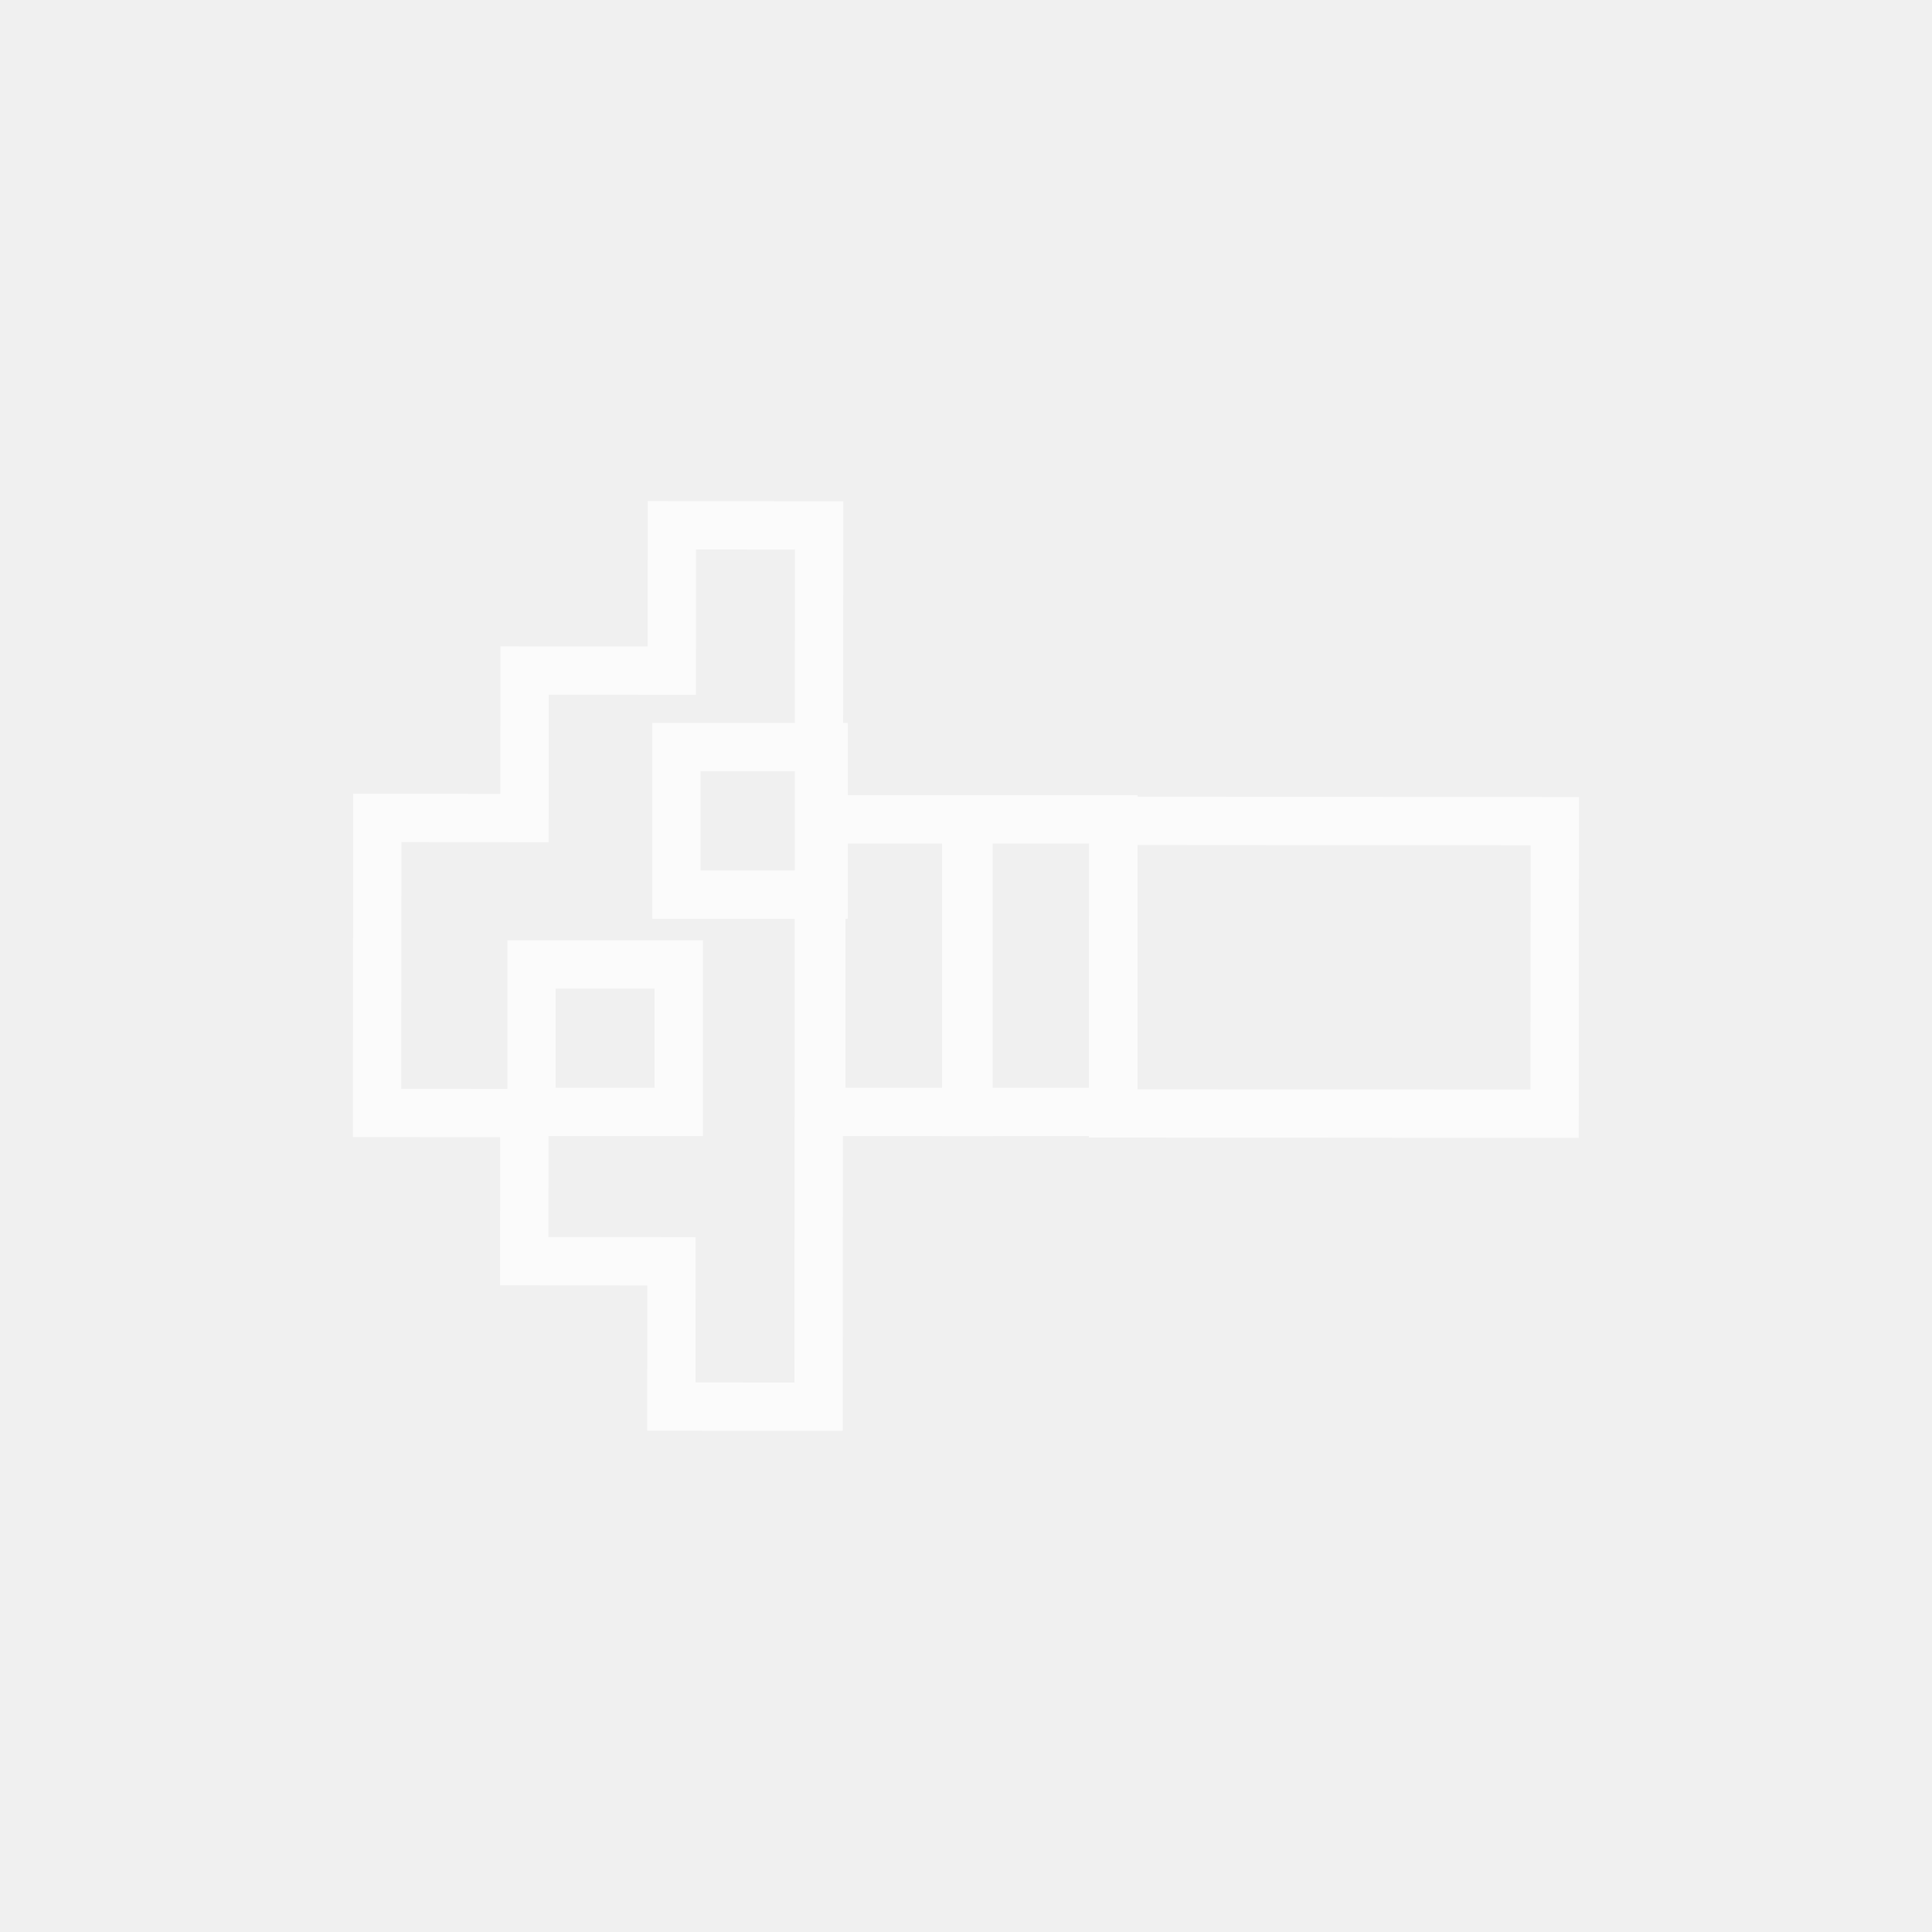
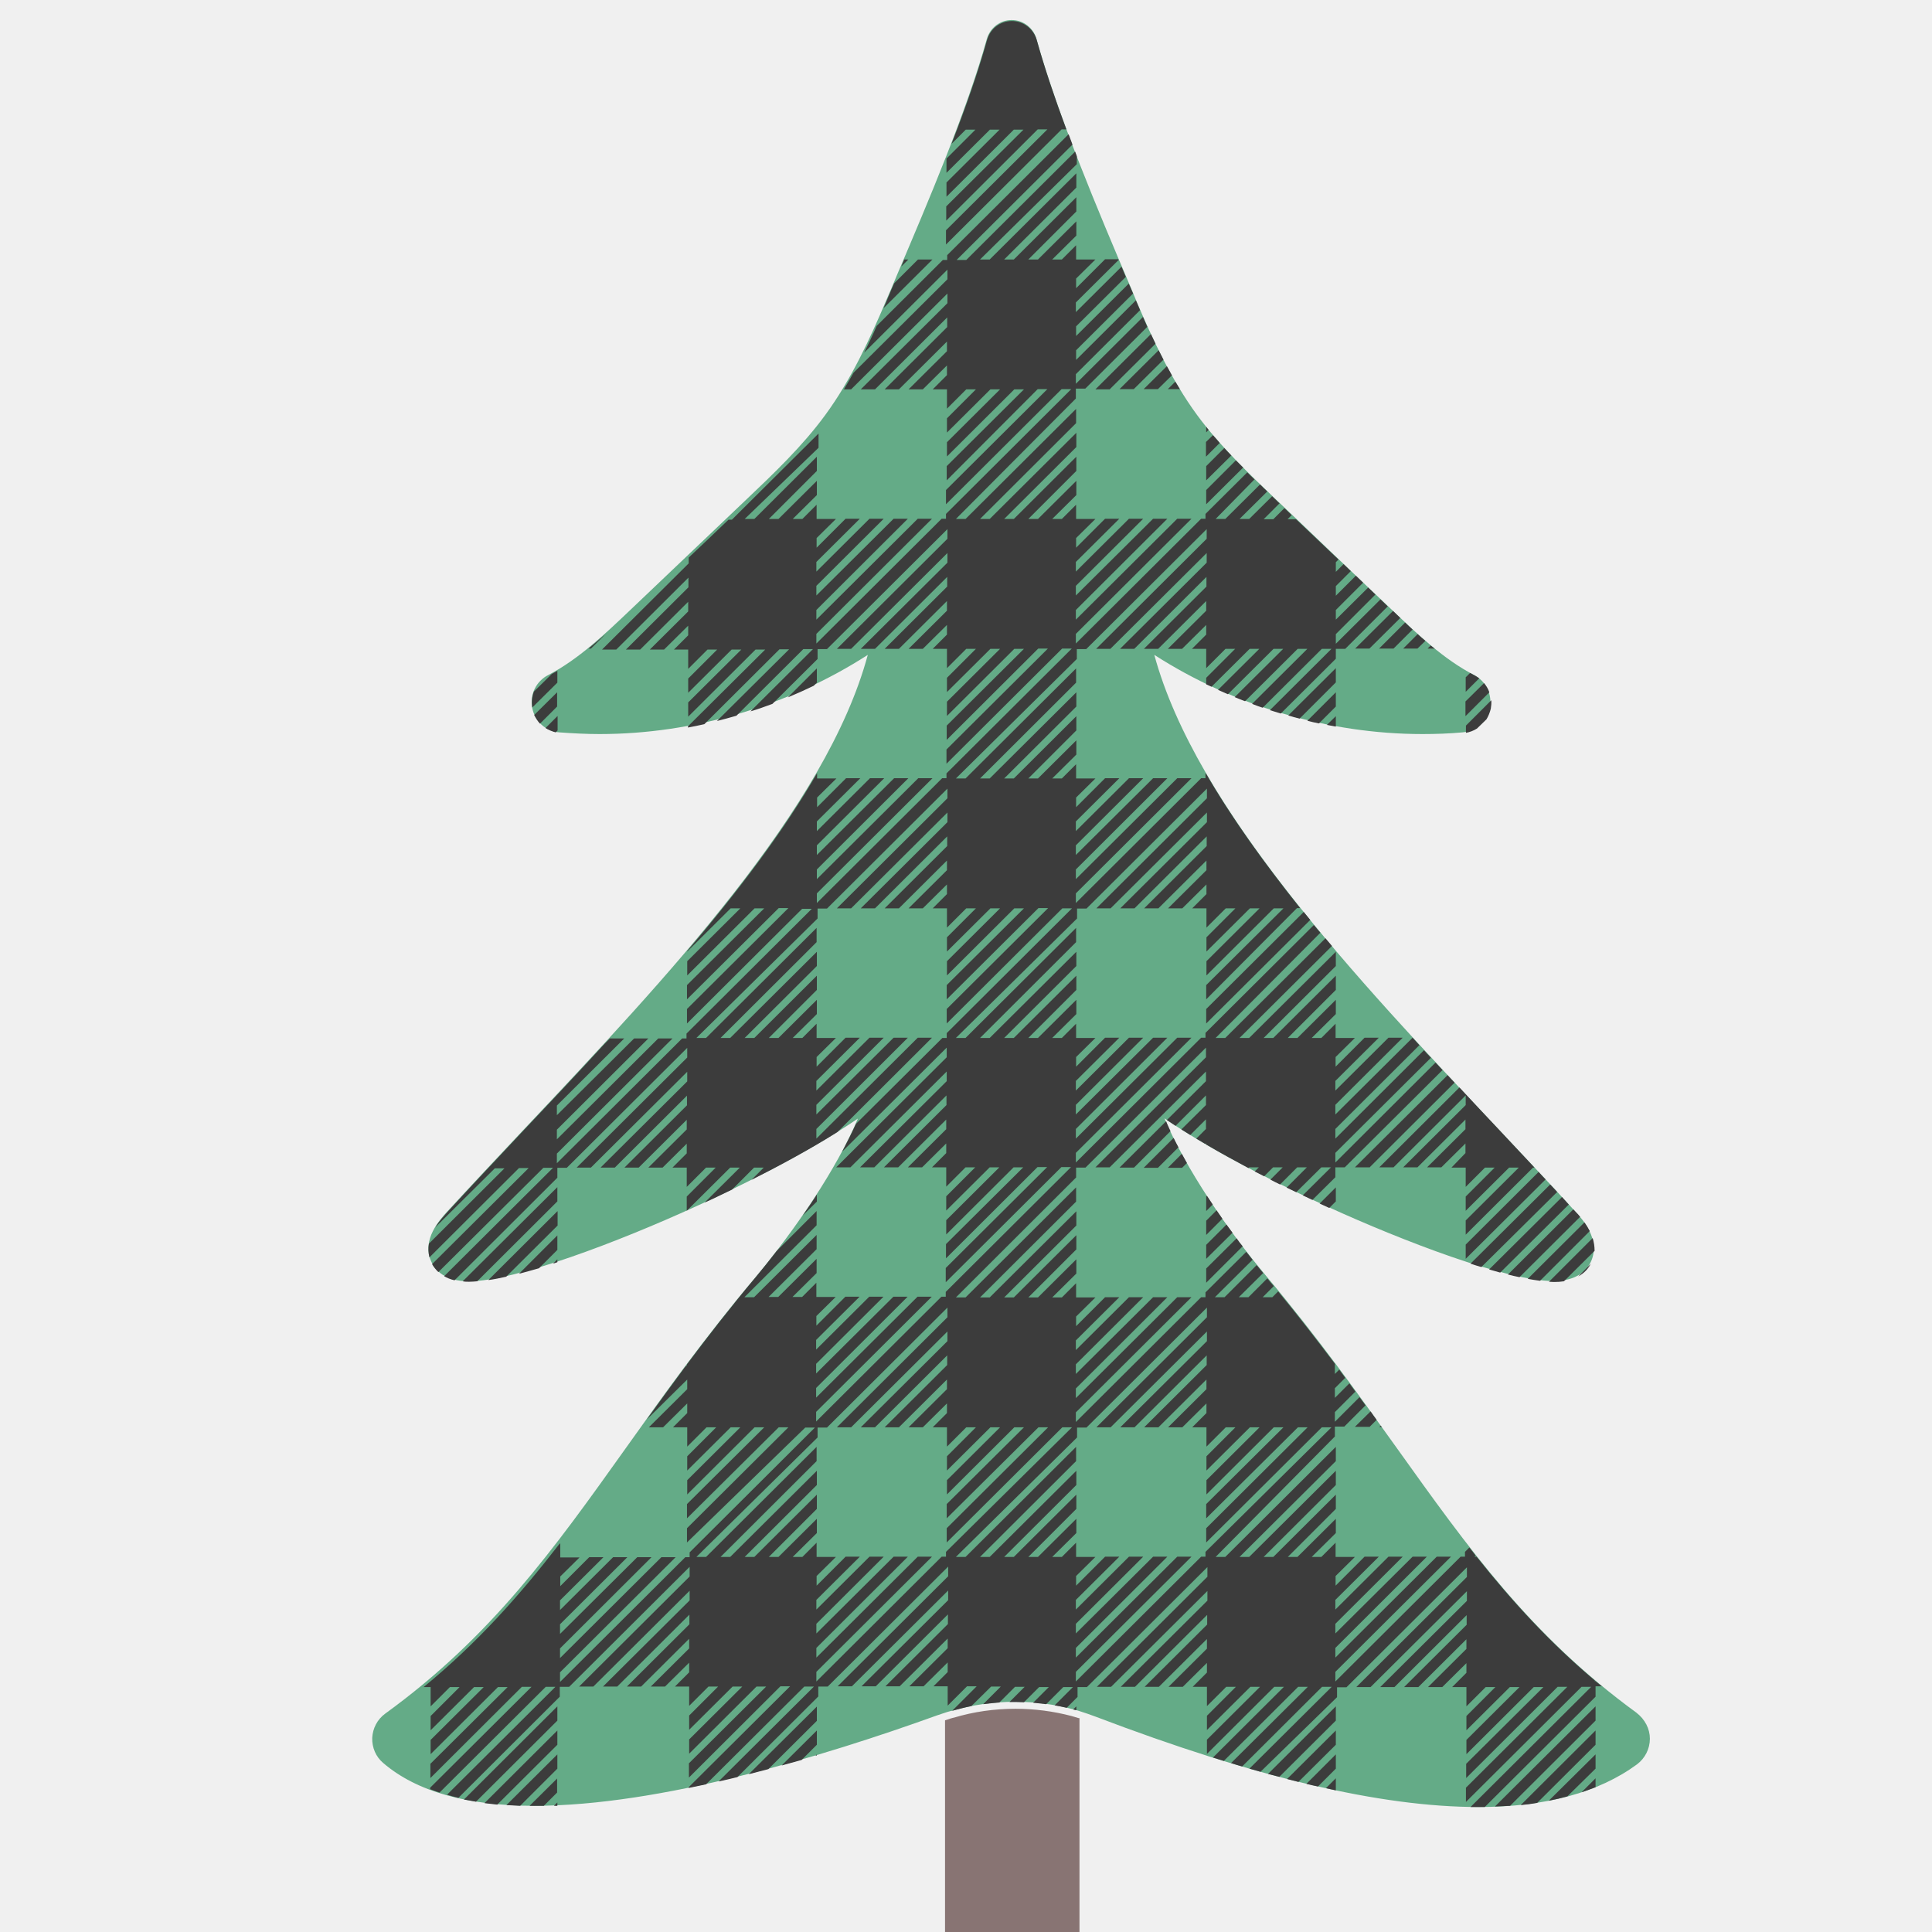
<svg xmlns="http://www.w3.org/2000/svg" version="1.1" id="Layer_1" x="0px" y="0px" width="80px" height="80px" viewBox="0 0 80 80" enable-background="new 0 0 80 80" xml:space="preserve">
  <description>Created with Sketch (http://www.bohemiancoding.com/sketch)</description>
  <g id="Page-1" opacity="0.75">
-     <path id="Shape" fill="none" stroke="#FFFFFF" stroke-width="2" d="M27.818,27.77l-6.096-0.004   l-0.004,6.107l-6.095-0.004l-0.008,12.216l6.096,0.003l-0.003,6.135l6.094,0.004L27.8,58.245l6.097,0.004l0.021-36.493   l-6.096-0.006L27.818,27.77z" />
-     <rect id="Rectangle" x="40.009" y="33.93" fill="none" stroke="#FFFFFF" stroke-width="2" width="6.096" height="12.113">
- 	</rect>
-     <rect id="Rectangle_1_" x="34.009" y="33.93" fill="none" stroke="#FFFFFF" stroke-width="2" width="6.096" height="12.113">
- 	</rect>
-     <path id="Shape_1_" fill="none" stroke="#FFFFFF" stroke-width="2" d="M46.092,46.104l6.095,0.003   l6.096,0.005l6.091,0.003l0.008-12.113l-6.093-0.004l-6.094-0.004L46.1,33.99L46.092,46.104z" />
-     <rect id="Rectangle_2_" x="28.009" y="30.936" fill="none" stroke="#FFFFFF" stroke-width="2" width="6.094" height="6.107">
- 	</rect>
-     <rect id="Rectangle_3_" x="22.009" y="39.936" fill="none" stroke="#FFFFFF" stroke-width="2" width="6.096" height="6.107">
- 	</rect>
+     <svg version="1.1" id="Layer_1" x="0px" y="0px" width="85px" height="85px" viewBox="0 0 850.4 850.4" style="enable-background:new 0 0 850.4 850.4;" xml:space="preserve">
+       <style type="text/css">
+ 	.st0{fill:#664B49;}
+ 	.st1{fill:#369464;}
+ </style>
+       <g>
+         <path class="st0" d="M446.3,711.6c-0.8-0.2-1.6-0.5-2.4-0.7c-7.6-2-15.4-3-23.2-3c-8.7,0-17.3,1.2-25.6,3.7l-0.1,0   c-0.9,0.2-1.7,0.5-2.6,0.8c-0.3,0.1-0.6,0.2-0.9,0.3v131.5h55.7V711.8C446.8,711.8,446.5,711.7,446.3,711.6z" />
+         <path class="st1" d="M683.5,720.3c0,4.2-2,8.1-5.3,10.6c-15.9,11.7-38,17.7-65.7,17.7c-40.7,0-92.6-12.3-158.8-37.5   c-2.2-0.8-4.4-1.6-6.7-2.3c-0.8-0.3-1.7-0.5-2.5-0.7c-7.8-2.1-15.9-3.1-24-3.1c-8.9,0-17.8,1.3-26.4,3.8l-0.2,0   c-0.8,0.2-1.7,0.5-2.6,0.8c-1,0.3-2,0.7-3,1c-47.4,17.1-114.9,37.5-166.9,37.5c-27.8,0-48.8-5.9-62.6-17.7   c-3.1-2.6-4.7-6.4-4.6-10.4c0.2-4,2.1-7.7,5.4-10.1c44.1-32,69.8-68.1,99.6-109.9c16-22.5,32.6-45.7,53.8-70.9   c16.5-19.7,33.7-45,42.4-65.7c-22.6,15.4-52.8,29.9-67.8,36.7c-31.1,14.2-74.2,30.7-93.3,30.7c0,0,0,0,0,0c-10,0-14-4.5-15.7-8.3   c-4-9,3.7-17.3,6.6-20.5c10.2-11.1,20.8-22.4,32-34.3c59-62.6,125.1-132.7,142.3-196.4c-32.8,21.1-72.1,32.8-111.1,32.8   c-5.6,0-11.2-0.3-16.7-0.7c-5.6-0.4-10.1-4.5-11.2-10.1c-1.1-5.6,1.6-11.1,6.7-13.7c12.4-6.4,23.6-17.1,33.6-26.6   c15.9-15.2,31.9-30.3,47.8-45.5c11.7-11.1,23.8-22.6,33.3-35.6c10.7-14.6,18.5-31.5,25.3-47.6c1.5-3.4,3-7,4.5-10.6   c12.8-30.1,28.8-67.6,37.1-97.5l0.1-0.3c1.4-4.5,5.5-7.6,10.2-7.6c4.8,0,9,3.2,10.3,7.9c8.8,31.6,25.5,71.1,39,102.8l2.2,5.3   c6.8,16.1,14.6,33,25.3,47.6c9.7,13.2,22.3,25.1,33.3,35.6c7.8,7.4,15.6,14.8,23.3,22.2c8.2,7.8,16.3,15.6,24.5,23.3   c10.4,9.9,21.2,20.2,33.6,26.6c5,2.6,7.7,8.1,6.6,13.7c-1.1,5.6-5.7,9.6-11.3,10.1c-5.4,0.5-11,0.7-16.6,0.7   c-39,0-78.4-11.8-111.1-32.8c17.3,63.6,83.3,133.7,142.4,196.3c11.2,11.9,21.9,23.2,32,34.3c2.9,3.1,10.5,11.5,6.6,20.5   c-1.7,3.8-5.8,8.3-15.7,8.3c-19.1,0-62.2-16.5-93.3-30.7c-15-6.8-45.2-21.3-67.8-36.7c8.7,20.6,25.8,45.9,42.4,65.6   c21.1,25.2,37.7,48.4,53.8,70.9c29.8,41.7,55.4,77.7,99.3,109.7C681.5,712.3,683.5,716.2,683.5,720.3z" />
+         <path d="M230.9,521.7v1.2c-0.6,0.2-1.2,0.4-1.8,0.6L230.9,521.7z M194.3,531C194.3,531,194.3,531,194.3,531c1.1,0,2.2-0.1,3.4-0.2   l33.2-33.1v-5.9l-39.2,39C192.5,531,193.4,531,194.3,531z M243.8,268.7h1l6.2-6.1C248.6,264.7,246.2,266.7,243.8,268.7z    M221.2,286.5c-0.8,2-1,4.3-0.7,6.6l10.4-10.3v-4.9c-0.8,0.5-1.6,0.9-2.3,1.3L221.2,286.5z M230.9,501.8l-28.6,28.5   c2.3-0.3,4.8-0.8,7.4-1.4l21.3-21.2V501.8z M223.7,299.8l7.1-7.1v-5.9l-9.5,9.4C222,297.6,222.8,298.8,223.7,299.8z M230.9,511.8   l-15.9,15.9c2.7-0.7,5.4-1.5,8.3-2.3l7.6-7.6V511.8z M376.3,107.5h-1.7c-0.4,1-0.8,2-1.2,2.9L376.3,107.5z M656.4,506.4l-23.5,23.4   c1.8,0.3,3.5,0.6,5.1,0.8l20.6-20.6C657.9,508.7,657.2,507.5,656.4,506.4z M611.9,301.8l3.9-3.8c0.8-1.3,1.4-2.8,1.8-4.4   c0.2-1.2,0.3-2.3,0.2-3.5l-10.5,10.5v3C608.9,303.3,610.5,302.7,611.9,301.8z M230.9,296.7l-4.9,4.9c1.3,0.8,2.7,1.4,4.2,1.8   l0.8-0.8V296.7z M629.5,529.1l25.1-25c-0.6-0.8-1.2-1.4-1.7-1.9c-0.4-0.4-0.7-0.8-1.1-1.2l-27.1,27   C626.3,528.4,627.9,528.8,629.5,529.1z M607.2,286.6l5.6-5.6c-0.6-0.4-1.2-0.8-1.9-1.2c-0.6-0.3-1.3-0.7-1.9-1l-1.8,1.8V286.6z    M607.2,296.6l9.8-9.8c-0.5-1.4-1.2-2.6-2.2-3.8l-7.7,7.6V296.6z M441.8,53.7c-4.8-12.9-9.1-25.6-12.3-37.1   c-1.3-4.6-5.5-7.9-10.3-7.9c-4.7,0-8.8,3-10.2,7.6l-0.1,0.3c-3.7,13.3-8.9,28.1-14.7,43l5.9-5.9h4l-12,12v5.9l18-17.9h4l-22,21.9   v5.9l27.9-27.8h4l-32,31.8v5.9l37.9-37.8h4l-42,41.8v5.9l47.9-47.7H441.8z M601.3,483.7h5.9v8l8-8h4l-12,12v5.9l18-17.9h4l-22,21.9   v5.9l27.9-27.8h0.6c-4.9-5.2-9.8-10.5-14.9-15.9c-5.4-5.7-10.8-11.5-16.2-17.3l-33.2,33.1h5.9l29.9-29.8v4l-25.9,25.8h5.9   l19.9-19.8v4l-15.9,15.8h5.9l10-9.9v4L601.3,483.7z M553.4,491.9l-6.7,6.7c1.3,0.6,2.6,1.2,3.7,1.7c0.1,0,0.2,0.1,0.3,0.1l2.7-2.7   V491.9z M553.4,736.7l-4.1,4.1c1.4,0.3,2.7,0.6,4.1,0.9V736.7z M553.4,732.7v-5.9L541.2,739c1.6,0.4,3.2,0.8,4.8,1.1L553.4,732.7z    M445.9,708.5v-1.6l-1.3,1.3C445.1,708.3,445.5,708.4,445.9,708.5z M318.3,732.9l20.1-20v-5.9l-28.2,28   C312.9,734.3,315.6,733.6,318.3,732.9z M553.4,722.8v-5.9L533.2,737c1.6,0.4,3.2,0.8,4.7,1.2L553.4,722.8z M661,702.9l-45.9,45.7   c-0.8,0-1.7,0-2.5,0c-1.1,0-2.3,0-3.4,0l50-49.8h-4l-47.9,47.7v-5.9l42-41.8h-4l-37.9,37.8v-5.9l32-31.8h-4l-27.9,27.8v-5.9   l22-21.9h-4l-18,17.9v-5.9l12-12h-4l-8,8v-8h-5.9l5.9-5.9v-4l-10,9.9h-5.9l15.9-15.8v-4l-19.9,19.8h-5.9l25.9-25.8v-4l-29.9,29.8   h-5.9l35.9-35.7v-4l-39.9,39.7h-5.9l45.8-45.6v-4l-49.9,49.7h-3.9v4.1L522.2,734c-1.5-0.4-3.1-0.9-4.6-1.3l34.1-33.9h-4l-33.1,33   c-1.5-0.4-3-0.9-4.6-1.4l31.8-31.6h-4l-30.8,30.7c-1.5-0.5-3-0.9-4.5-1.4l29.4-29.3h-4l-27.9,27.8v-5.9l22-21.9h-4l-18,17.9v-5.9   l12-12h-4l-8,8v-8h-5.9l5.9-5.9v-4l-10,9.9h-5.9l15.9-15.8v-4l-19.9,19.8h-5.9l25.9-25.8v-4l-29.9,29.8h-5.9l35.9-35.7v-4   l-39.9,39.7h-5.9l45.8-45.6v-4l-49.9,49.7h-3.9v4.1l-4.5,4.5c-1.6-0.4-3.3-0.7-5-1l7.6-7.6h-4l-7.1,7.1c-1.8-0.2-3.6-0.4-5.4-0.6   l6.5-6.5h-4l-6.3,6.3c-1.1,0-2.1-0.1-3.2-0.1c-0.9,0-1.8,0-2.8,0l6.3-6.3h-4l-6.5,6.5c-2.2,0.2-4.5,0.4-6.7,0.7l7.3-7.3h-4   l-8.2,8.1c-2.6,0.5-5.2,1.2-7.8,1.9l-0.1,0l10.1-10.1h-4l-8,8v-8h-5.9l5.9-5.9v-4l-10,9.9h-5.9l15.9-15.8v-4l-19.9,19.8h-5.9   l25.9-25.8v-4l-29.9,29.8h-5.9l35.9-35.7v-4l-39.9,39.7h-5.9l45.8-45.6v-4l-49.9,49.7h-3.9v4.1l-33.5,33.4   c-2.6,0.6-5.2,1.3-7.8,1.8l39.5-39.3h-4l-40.7,40.5c-2.4,0.5-4.8,1-7.2,1.5v-0.3l42-41.8h-4l-37.9,37.8v-5.9l32-31.8h-4l-27.9,27.8   v-5.9l22-21.9h-4l-18,17.9v-5.9l12-12h-4l-8,8v-8h-5.9l5.9-5.9v-4l-10,9.9h-5.9l15.9-15.8v-4l-19.9,19.8h-5.9l25.9-25.8v-4   l-29.9,29.8h-5.9l35.9-35.7v-4l-39.9,39.7h-5.9l45.8-45.6v-4l-49.9,49.7h-3.9v4.1l-42,41.9c-1.6-0.4-3.2-0.8-4.7-1.3l44.9-44.7h-4   l-44,43.8c-1.3-0.4-2.7-0.9-3.9-1.4v-0.6l42-41.8h-4l-37.9,37.8v-5.9l32-31.8h-4l-27.9,27.8v-5.9l22-21.9h-4l-18,17.9v-5.9l12-12   h-4l-8,8v-8h-2.9c22.3-18.3,39.7-37.9,56.1-59.1l0.5-0.5v5.9h8l-8,7.9v4l12-12h5.9l-18,17.9v4l22-21.9h5.9l-27.9,27.8v4l32-31.8   h5.9l-37.9,37.8v4l42-41.8h5.9l-47.9,47.7v4l51.9-51.7h1.8v-2l51.9-51.7h-4L284.6,639v-5.9l42-41.8h-4L284.6,629v-5.9l32-31.8h-4   l-27.9,27.8v-5.9l22-21.9h-4l-18,17.9v-5.9l12-12h-4l-8,8v-8h-5.9l5.9-5.9v-4l-10,9.9h-5.9l15.9-15.8v-4L268,588   c5.1-7.1,10.3-14.3,15.8-21.7l0.8-0.8v-0.3c8.7-11.6,18-23.6,28.4-36c2.9-3.5,5.9-7.2,8.8-11l16.5-16.5v5.9l-29.9,29.8h4l25.9-25.8   v5.9l-19.9,19.8h4l15.9-15.8v5.9l-10,9.9h4l5.9-5.9v5.9h8l-8,7.9v4l12-12h5.9l-18,17.9v4l22-21.9h5.9l-27.9,27.8v4l32-31.8h5.9   l-37.9,37.8v4l42-41.8h5.9l-47.9,47.7v4l51.9-51.7h1.8v-2l51.9-51.7h-4l-47.9,47.7v-5.9l42-41.8h-4l-37.9,37.8v-5.9l32-31.8h-4   l-27.9,27.8v-5.9l22-21.9h-4l-18,17.9v-5.9l12-12h-4l-8,8v-8h-5.9l5.9-5.9v-4l-10,9.9h-5.9l15.9-15.8v-4l-19.9,19.8h-5.9l25.9-25.8   v-4l-29.9,29.8h-5.9l35.9-35.7v-4l-39.9,39.7h-5.9l45.8-45.6v-4l-43.3,43.1c2.1-4,4-7.8,5.7-11.5l35.8-35.6h1.8v-2l51.9-51.7h-4   L392.2,424V418l42-41.8h-4L392.2,414v-5.9l32-31.8h-4l-27.9,27.8v-5.9l22-21.9h-4l-18,17.9v-5.9l12-12h-4l-8,8v-8h-5.9l5.9-5.9v-4   l-10,9.9h-5.9l15.9-15.8v-4l-19.9,19.8h-5.9l25.9-25.8v-4l-29.9,29.8h-5.9l35.9-35.7v-4l-39.9,39.7h-5.9l45.8-45.6v-4l-49.9,49.7   h-3.9v4.1L288.5,430h4l45.8-45.6v5.9L298.5,430h4l35.9-35.7v5.9L308.5,430h4l25.9-25.8v5.9L318.5,430h4l15.9-15.8v5.9l-10,9.9h4   l5.9-5.9v5.9h8l-8,7.9v4l12-12h5.9l-18,17.9v4l22-21.9h5.9l-27.9,27.8v4l32-31.8h5.9l-37.9,37.8v4l42-41.8h5.9l-39.2,39.1   c-11.6,7.3-24.3,14.1-35.6,19.8l5.1-5.1h-4l-9.1,9.1c-4.2,2-8,3.9-11.4,5.4l14.6-14.5h-4l-18,17.9v-5.9l12-12h-4l-8,8v-8h-5.9   l5.9-5.9v-4l-10,9.9h-5.9l15.9-15.8v-4l-19.9,19.8h-5.9l25.9-25.8v-4l-29.9,29.8h-5.9l35.9-35.7v-4l-39.9,39.7h-5.9l45.8-45.6v-4   l-49.9,49.7h-3.9v4.1l-42.6,42.5c-1.7-0.4-3.1-1-4.3-1.7l45.1-44.9h-4L181.6,527c-1.1-1.1-2-2.2-2.6-3.3l40-39.8h-4l-37.1,37   c-0.5-2-0.5-3.9-0.2-5.7l31.3-31.2h-4l-24.6,24.4c1.6-2.6,3.6-4.7,4.7-6c10.2-11.1,20.8-22.4,32-34.3c11-11.6,22.2-23.5,33.3-35.6   l2.3-2.3h5.9l-27.9,27.8v4l32-31.8h5.9l-37.9,37.8v4l42-41.8h5.9l-47.9,47.7v4l51.9-51.7h1.8v-2l51.9-51.7h-4L284.6,424V418   l42-41.8h-4L284.6,414v-5.9l32-31.8h-4l-27.9,27.8v-5.9l22-21.9h-4l-18,17.9v-0.2c20.8-24.5,39.7-49.3,53.8-73.7v2.2h8l-8,7.9v4   l12-12h5.9l-18,17.9v4l22-21.9h5.9l-27.9,27.8v4l32-31.8h5.9l-37.9,37.8v4l42-41.8h5.9l-47.9,47.7v4l51.9-51.7h1.8v-2l51.9-51.7h-4   l-47.9,47.7v-5.9l42-41.8h-4l-37.9,37.8v-5.9l32-31.8h-4l-27.9,27.8v-5.9l22-21.9h-4l-18,17.9v-5.9l12-12h-4l-8,8v-8h-5.9l5.9-5.9   v-4l-10,9.9h-5.9l15.9-15.8v-4l-19.9,19.8h-5.9l25.9-25.8v-4l-29.9,29.8h-5.9l35.9-35.7v-4l-39.9,39.7h-5.9l45.8-45.6v-4   l-49.9,49.7h-3.9v4.1l-18.7,18.6c-3,1.1-6,2.2-9.1,3.1l25.9-25.8h-4l-27.7,27.6c-2.7,0.8-5.4,1.5-8.1,2.2l29.9-29.7h-4l-31.1,31   c-2.3,0.5-4.5,1-6.8,1.4v-0.5l32-31.8h-4l-27.9,27.8v-5.9l22-21.9h-4l-18,17.9v-5.9l12-12h-4l-8,8v-8h-5.9l5.9-5.9v-4l-10,9.9h-5.9   l15.9-15.8v-4l-19.9,19.8h-5.9l25.9-25.8v-4l-29.9,29.8h-5.9l35.9-35.7v-2.4c5.5-5.2,11-10.4,16.5-15.7h1.4l35.9-35.7v5.9   L308.5,215h4l25.9-25.8v5.9L318.5,215h4l15.9-15.8v5.9l-10,9.9h4l5.9-5.9v5.9h8l-8,7.9v4l12-12h5.9l-18,17.9v4l22-21.9h5.9   l-27.9,27.8v4l32-31.8h5.9l-37.9,37.8v4l42-41.8h5.9l-47.9,47.7v4l51.9-51.7h1.8v-2l51.9-51.7h-4l-47.9,47.7V203l42-41.8h-4   L392.2,199v-5.9l32-31.8h-4l-27.9,27.8v-5.9l22-21.9h-4l-18,17.9v-5.9l12-12h-4l-8,8v-8h-5.9l5.9-5.9v-4l-10,9.9h-5.9l15.9-15.8v-4   l-19.9,19.8h-5.9l25.9-25.8v-4l-29.9,29.8h-5.9l35.9-35.7v-4l-39.9,39.7h-3c1.4-2.3,2.7-4.6,4-6.9l38.9-38.7v-4l-34.5,34.4   c1.8-3.7,3.6-7.4,5.2-11.1l27.4-27.3h1.8v-2l50.3-50.1c0.5,1.4,1.1,2.9,1.6,4.3l-48,47.8h4l45.1-44.9c0.2,0.6,0.5,1.3,0.7,1.9v3.3   L406,107.5h4l35.9-35.7v5.9L416,107.5h4l25.9-25.8v5.9L426,107.5h4l15.9-15.8v5.9l-10,9.9h4l5.9-5.9v5.9h8l-8,7.9v4l12-12h5.5   c0,0.1,0.1,0.2,0.1,0.3l-17.7,17.6v4l18.9-18.8c0.6,1.4,1.2,2.8,1.8,4.2l-20.6,20.5v4l21.8-21.7c0.3,0.6,0.5,1.2,0.8,1.8l1,2.3   l-23.6,23.5v4l24.8-24.7l0,0.1c0.6,1.3,1.1,2.7,1.7,4l-26.6,26.5v4l27.8-27.7c0.6,1.4,1.2,2.7,1.8,4.1l-25.7,25.6h-3.9v4.1L396,215   h4l45.8-45.6v5.9L406,215h4l35.9-35.7v5.9L416,215h4l25.9-25.8v5.9L426,215h4l15.9-15.8v5.9l-10,9.9h4l5.9-5.9v5.9h8l-8,7.9v4   l12-12h5.9l-18,17.9v4l22-21.9h5.9l-27.9,27.8v4l32-31.8h5.9l-37.9,37.8v4l42-41.8h5.9l-47.9,47.7v4l51.9-51.7h1.8v-2l17.3-17.2   c1,1,2,2,3,2.9L503.6,215h4l14.4-14.3c1,1,2,2,3,2.9L513.5,215h4l9.5-9.4c0.8,0.8,1.6,1.5,2.4,2.3c0.2,0.2,0.4,0.4,0.7,0.6   l-6.6,6.6h4l4.6-4.6c1,1,2,1.9,3,2.9l-1.7,1.7h3.5c5.3,5,10.5,10,15.8,15c0.6,0.6,1.2,1.1,1.8,1.7l-1.1,1.1v4l3.2-3.2   c1,1,2,1.9,3,2.9l-6.2,6.2v4l8.3-8.3c1,1,2,1.9,3,2.9l-11.3,11.3v4l13.4-13.3c1,1,2,1.9,3,2.9l-16.4,16.4v4l18.5-18.4   c1,1,2,1.9,3,2.9l-17.6,17.6h-3.9v4.1l-22.8,22.7c-1.5-0.5-3-0.9-4.5-1.4l25.5-25.4h-4l-24.5,24.4c-1.5-0.5-2.9-1-4.4-1.6   l22.9-22.8h-4l-21.8,21.7c-1.4-0.5-2.8-1.1-4.3-1.7l20.1-20h-4l-18.9,18.8c-1.4-0.6-2.8-1.2-4.1-1.8l17.1-17h-4l-15.8,15.7   c-0.7-0.3-1.4-0.7-2.2-1v-2.7l12-12h-4l-8,8v-8h-5.9l5.9-5.9v-4l-10,9.9h-5.9l15.9-15.8v-4l-19.9,19.8h-5.9l25.9-25.8v-4   l-29.9,29.8h-5.9l35.9-35.7v-4l-39.9,39.7h-5.9l45.8-45.6v-4l-49.9,49.7h-3.9v4.1L396,322.5h4l45.8-45.6v5.9L406,322.5h4l35.9-35.7   v5.9L416,322.5h4l25.9-25.8v5.9L426,322.5h4l15.9-15.8v5.9l-10,9.9h4l5.9-5.9v5.9h8l-8,7.9v4l12-12h5.9l-18,17.9v4l22-21.9h5.9   l-27.9,27.8v4l32-31.8h5.9l-37.9,37.8v4l42-41.8h5.9l-47.9,47.7v4l51.9-51.7h1.8v-2l0.1-0.1c10.7,18.5,24.2,37.2,39.1,55.9h-1.3   L499.7,414v-5.9l32-31.8h-4l-27.9,27.8v-5.9l22-21.9h-4l-18,17.9v-5.9l12-12h-4l-8,8v-8h-5.9l5.9-5.9v-4l-10,9.9h-5.9l15.9-15.8v-4   l-19.9,19.8h-5.9l25.9-25.8v-4l-29.9,29.8h-5.9l35.9-35.7v-4l-39.9,39.7h-5.9l45.8-45.6v-4l-49.9,49.7h-3.9v4.1L396,430h4   l45.8-45.6v5.9L406,430h4l35.9-35.7v5.9L416,430h4l25.9-25.8v5.9L426,430h4l15.9-15.8v5.9l-10,9.9h4l5.9-5.9v5.9h8l-8,7.9v4l12-12   h5.9l-18,17.9v4l22-21.9h5.9l-27.9,27.8v4l32-31.8h5.9l-37.9,37.8v4l42-41.8h5.9l-47.9,47.7v4l51.9-51.7h1.8v-2l44.9-44.7   c0.9,1.1,1.8,2.2,2.7,3.2L503.6,430h4l41.5-41.3c0.9,1.1,1.8,2.1,2.7,3.2L513.5,430h4l35.9-35.7v5.9L523.5,430h4l25.9-25.8v5.9   L533.5,430h4l15.9-15.8v5.9l-10,9.9h4l5.9-5.9v5.9h8l-8,7.9v4l12-12h5.9l-18,17.9v4l22-21.9h5.9l-27.9,27.8v4l32-31.8h0   c0.9,1,1.9,2.1,2.8,3.1l-34.8,34.7v4l36.7-36.6c0.9,1,1.9,2.1,2.9,3.1l-39.6,39.4v4l41.5-41.4c1,1,1.9,2.1,2.9,3.1l-40.5,40.3h-3.9   v4.1l-9.5,9.4c-1.3-0.6-2.6-1.2-4-1.9l11.7-11.6h-4l-10.4,10.3c-1.3-0.6-2.6-1.3-4-1.9l8.4-8.4h-4l-7.1,7.1c-1.3-0.6-2.6-1.3-4-2   l5.1-5.1h-4l-3.7,3.7c-1.3-0.7-2.6-1.3-3.9-2l1.7-1.7h-4l-0.3,0.3c-5.8-3.1-11.8-6.4-17.6-9.8v-0.5l-0.3,0.3   c-1.2-0.7-2.5-1.5-3.7-2.2l4-4v-4l-6.5,6.5c-1.2-0.8-2.4-1.5-3.7-2.3l10.2-10.1v-4l-12.6,12.6c-1.2-0.8-2.4-1.6-3.6-2.4l16.2-16.1   v-4l-39.9,39.7h-5.9l45.8-45.6v-4l-49.9,49.7h-3.9v4.1L396,537.5h4l45.8-45.6v5.9L406,537.5h4l35.9-35.7v5.9L416,537.5h4l25.9-25.8   v5.9L426,537.5h4l15.9-15.8v5.9l-10,9.9h4l5.9-5.9v5.9h8l-8,7.9v4l12-12h5.9l-18,17.9v4l22-21.9h5.9l-27.9,27.8v4l32-31.8h5.9   l-37.9,37.8v4l42-41.8h5.9l-47.9,47.7v4l51.9-51.7h1.8v-2l16.9-16.8c0.9,1.1,1.7,2.2,2.6,3.3l-15.6,15.5h4l13.3-13.3   c0.9,1.1,1.8,2.2,2.7,3.3l-10.1,10h4l7.8-7.8c0.9,1.1,1.8,2.2,2.7,3.2l-4.6,4.6h4l2.4-2.4c8.5,10.3,16.2,20.3,23.6,30.1l-0.1,0.1v4   l1.8-1.8c0.8,1.1,1.7,2.3,2.5,3.4l-4.3,4.3v4l6-6c0.8,1.1,1.7,2.3,2.5,3.4l-8.5,8.5v4l10.2-10.2c0.8,1.1,1.7,2.3,2.5,3.4l-8.8,8.8   h-3.9v4.1L503.6,645h4l45.8-45.6v5.9L513.5,645h4l35.9-35.7v5.9L523.5,645h4l25.9-25.8v5.9L533.5,645h4l15.9-15.8v5.9l-10,9.9h4   l5.9-5.9v5.9h8l-8,7.9v4l12-12h5.9l-18,17.9v4l22-21.9h5.9l-27.9,27.8v4l32-31.8h5.9l-37.9,37.8v4l42-41.8h5.9l-47.9,47.7v4   l51.9-51.7h1.8v-2l1.8-1.8c0.9,1.1,1.7,2.2,2.6,3.3l-0.5,0.5h0.9c14.5,18.2,30,35.3,49,51.3v0.4l0.2-0.2c0.9,0.7,1.8,1.5,2.7,2.2   H661V702.9z M444.1,591.3h-4L392.2,639v-5.9l42-41.8h-4L392.2,629v-5.9l32-31.8h-4l-27.9,27.8v-5.9l22-21.9h-4l-18,17.9v-5.9l12-12   h-4l-8,8v-8h-5.9l5.9-5.9v-4l-10,9.9h-5.9l15.9-15.8v-4l-19.9,19.8h-5.9l25.9-25.8v-4l-29.9,29.8h-5.9l35.9-35.7v-4l-39.9,39.7   h-5.9l45.8-45.6v-4l-49.9,49.7h-3.9v4.1L288.5,645h4l45.8-45.6v5.9L298.5,645h4l35.9-35.7v5.9L308.5,645h4l25.9-25.8v5.9L318.5,645   h4l15.9-15.8v5.9l-10,9.9h4l5.9-5.9v5.9h8l-8,7.9v4l12-12h5.9l-18,17.9v4l22-21.9h5.9l-27.9,27.8v4l32-31.8h5.9l-37.9,37.8v4   l42-41.8h5.9l-47.9,47.7v4l51.9-51.7h1.8v-2L444.1,591.3z M551.6,591.3h-4L499.7,639v-5.9l42-41.8h-4L499.7,629v-5.9l32-31.8h-4   l-27.9,27.8v-5.9l22-21.9h-4l-18,17.9v-5.9l12-12h-4l-8,8v-8h-5.9l5.9-5.9v-4l-10,9.9h-5.9l15.9-15.8v-4l-19.9,19.8h-5.9l25.9-25.8   v-4l-29.9,29.8h-5.9l35.9-35.7v-4l-39.9,39.7h-5.9l45.8-45.6v-4l-49.9,49.7h-3.9v4.1L396,645h4l45.8-45.6v5.9L406,645h4l35.9-35.7   v5.9L416,645h4l25.9-25.8v5.9L426,645h4l15.9-15.8v5.9l-10,9.9h4l5.9-5.9v5.9h8l-8,7.9v4l12-12h5.9l-18,17.9v4l22-21.9h5.9   l-27.9,27.8v4l32-31.8h5.9l-37.9,37.8v4l42-41.8h5.9l-47.9,47.7v4l51.9-51.7h1.8v-2L551.6,591.3z M530,736.1l23.4-23.3v-5.9   l-28.1,28C526.9,735.3,528.5,735.7,530,736.1z M338.4,722.8v-5.9l-14.6,14.5c2.8-0.8,5.5-1.5,8.3-2.3L338.4,722.8z M337.1,284.1   l1.3-1.3v-5.9l-12,12C330,287.4,333.6,285.8,337.1,284.1z M659.8,512.9L641.7,531c0.7,0,1.4,0.1,2.1,0.1c1.5,0,2.9-0.1,4.1-0.3   l12.7-12.6C660.6,516.3,660.3,514.5,659.8,512.9z M338.4,726.8l-0.6,0.6c0.2-0.1,0.4-0.1,0.6-0.2V726.8z M338.4,494.9   c-1.9,2.9-3.8,5.8-5.8,8.6l5.8-5.7V494.9z M230.9,732.7v-5.9l-21.1,21c1.9,0.1,3.7,0.2,5.7,0.3L230.9,732.7z M230.9,746.7l-1.4,1.4   c0.5,0,0.9,0,1.4,0V746.7z M230.9,706.9l-38.7,38.6c1.6,0.3,3.3,0.6,5,0.9l33.7-33.6V706.9z M230.9,736.7l-11.5,11.4   c0.7,0,1.4,0,2.1,0c1.3,0,2.6,0,3.8,0l5.5-5.5V736.7z M230.9,722.8v-5.9l-30.2,30.1c1.7,0.2,3.5,0.4,5.3,0.6L230.9,722.8z    M380.3,107.5l-9.9,9.9c-1.1,2.5-2.1,4.9-3.1,7.3c-0.4,1-0.8,2-1.3,3l20.3-20.2H380.3z M572,590.6l-0.6,0.6h1.1   C572.3,591,572.1,590.8,572,590.6z M469.8,483.7l15.1-15.1c-0.6-1.4-1.3-2.7-1.8-4.1l-19.3,19.2H469.8z M607.2,638.9L607.2,638.9   L607.2,638.9C607.2,639,607.2,639,607.2,638.9z M488.2,475.3c-0.7-1.3-1.4-2.6-2-3.9l-12.4,12.4h5.9L488.2,475.3z M499.7,424   l43.1-42.9c-0.9-1.1-1.8-2.2-2.7-3.3L499.7,418V424z M491.7,481.8c-0.7-1.3-1.4-2.6-2.1-3.8l-5.8,5.8h5.9L491.7,481.8z    M567.3,483.7l35.3-35.2c-1-1-1.9-2-2.9-3.1l-38.4,38.2H567.3z M645.1,493.8c-0.9-1-1.9-2-2.9-3.1l-33,32.8c1.5,0.5,3,1,4.5,1.4   L645.1,493.8z M567.3,591.2l3-3c-0.8-1.1-1.7-2.3-2.5-3.5l-6.5,6.4H567.3z M661,722.8v-5.9l-31,30.9c2.3-0.2,4.6-0.5,6.8-0.9   L661,722.8z M661,712.8v-5.9l-41.7,41.5c2.1-0.1,4.2-0.2,6.3-0.3L661,712.8z M661,732.7v-5.9L641.6,746c2.6-0.5,5.2-1.1,7.7-1.8   L661,732.7z M661,736.7l-5.8,5.8c2-0.7,4-1.4,5.8-2.1V736.7z M499.7,501.7l2.7-2.7c-0.8-1.2-1.6-2.4-2.4-3.6l-0.3,0.3V501.7z    M499.7,505.7v5.9l6.7-6.7c-0.8-1.2-1.6-2.3-2.4-3.5L499.7,505.7z M499.7,521.5l10.9-10.8c-0.8-1.1-1.7-2.3-2.5-3.4l-8.4,8.4V521.5   z M512.3,513l-12.6,12.5v5.9l15.1-15.1C513.9,515.3,513.1,514.2,512.3,513z M512,190.7L499.7,203v5.9l15.3-15.2   C514,192.7,513,191.7,512,190.7z M637.4,485.5l-30.2,30.1v5.9l33.1-32.9C639.3,487.6,638.4,486.6,637.4,485.5z M592.7,267.4   l-1.3,1.3h3C593.7,268.3,593.2,267.8,592.7,267.4z M621.5,527.2l28.4-28.2c-0.9-1-1.9-2.1-2.8-3.1l-30.2,30   C618.4,526.3,620,526.8,621.5,527.2z M459.8,161.2l18.9-18.8c-0.6-1.3-1.3-2.7-1.9-4l-23,22.9H459.8z M659,523.6l-5.2,5.2   C656.4,527.4,658,525.5,659,523.6z M499.7,199l10.4-10.3c-1-1-1.9-2-2.9-3.1l-7.5,7.5V199z M577.3,268.7l7.9-7.9   c-1-0.9-2.1-1.9-3.1-2.9l-10.8,10.8H577.3z M590.5,265.5c-1.1-0.9-2.1-1.8-3.2-2.8l-6,6h5.9L590.5,265.5z M499.7,189.1l5.6-5.6   c-0.9-1.1-1.8-2.1-2.8-3.2l-2.9,2.8V189.1z M567.3,268.7l12.8-12.7c-0.9-0.9-1.9-1.8-2.8-2.7c-0.1-0.1-0.2-0.2-0.2-0.2l-15.7,15.6   H567.3z M553.4,296.7l-3.7,3.6c1.2,0.2,2.4,0.5,3.7,0.7V296.7z M538.4,297.7l15-15v-5.9l-19.7,19.6   C535.3,296.9,536.8,297.3,538.4,297.7z M553.4,292.7v-5.9l-11.8,11.8c1.6,0.4,3.2,0.8,4.8,1.1L553.4,292.7z M482,149   c-0.7-1.3-1.3-2.6-2-3.9l-16.2,16.1h5.9L482,149z M485.5,155.5c-0.7-1.3-1.4-2.6-2.1-3.8l-9.6,9.5h5.9L485.5,155.5z M486.9,158.1   l-3.1,3.1h5C488.2,160.2,487.5,159.1,486.9,158.1z M500.7,178.1c-0.3-0.4-0.7-0.8-1-1.3v2.3L500.7,178.1z" />
+       </g>
+     </svg>
  </g>
</svg>
